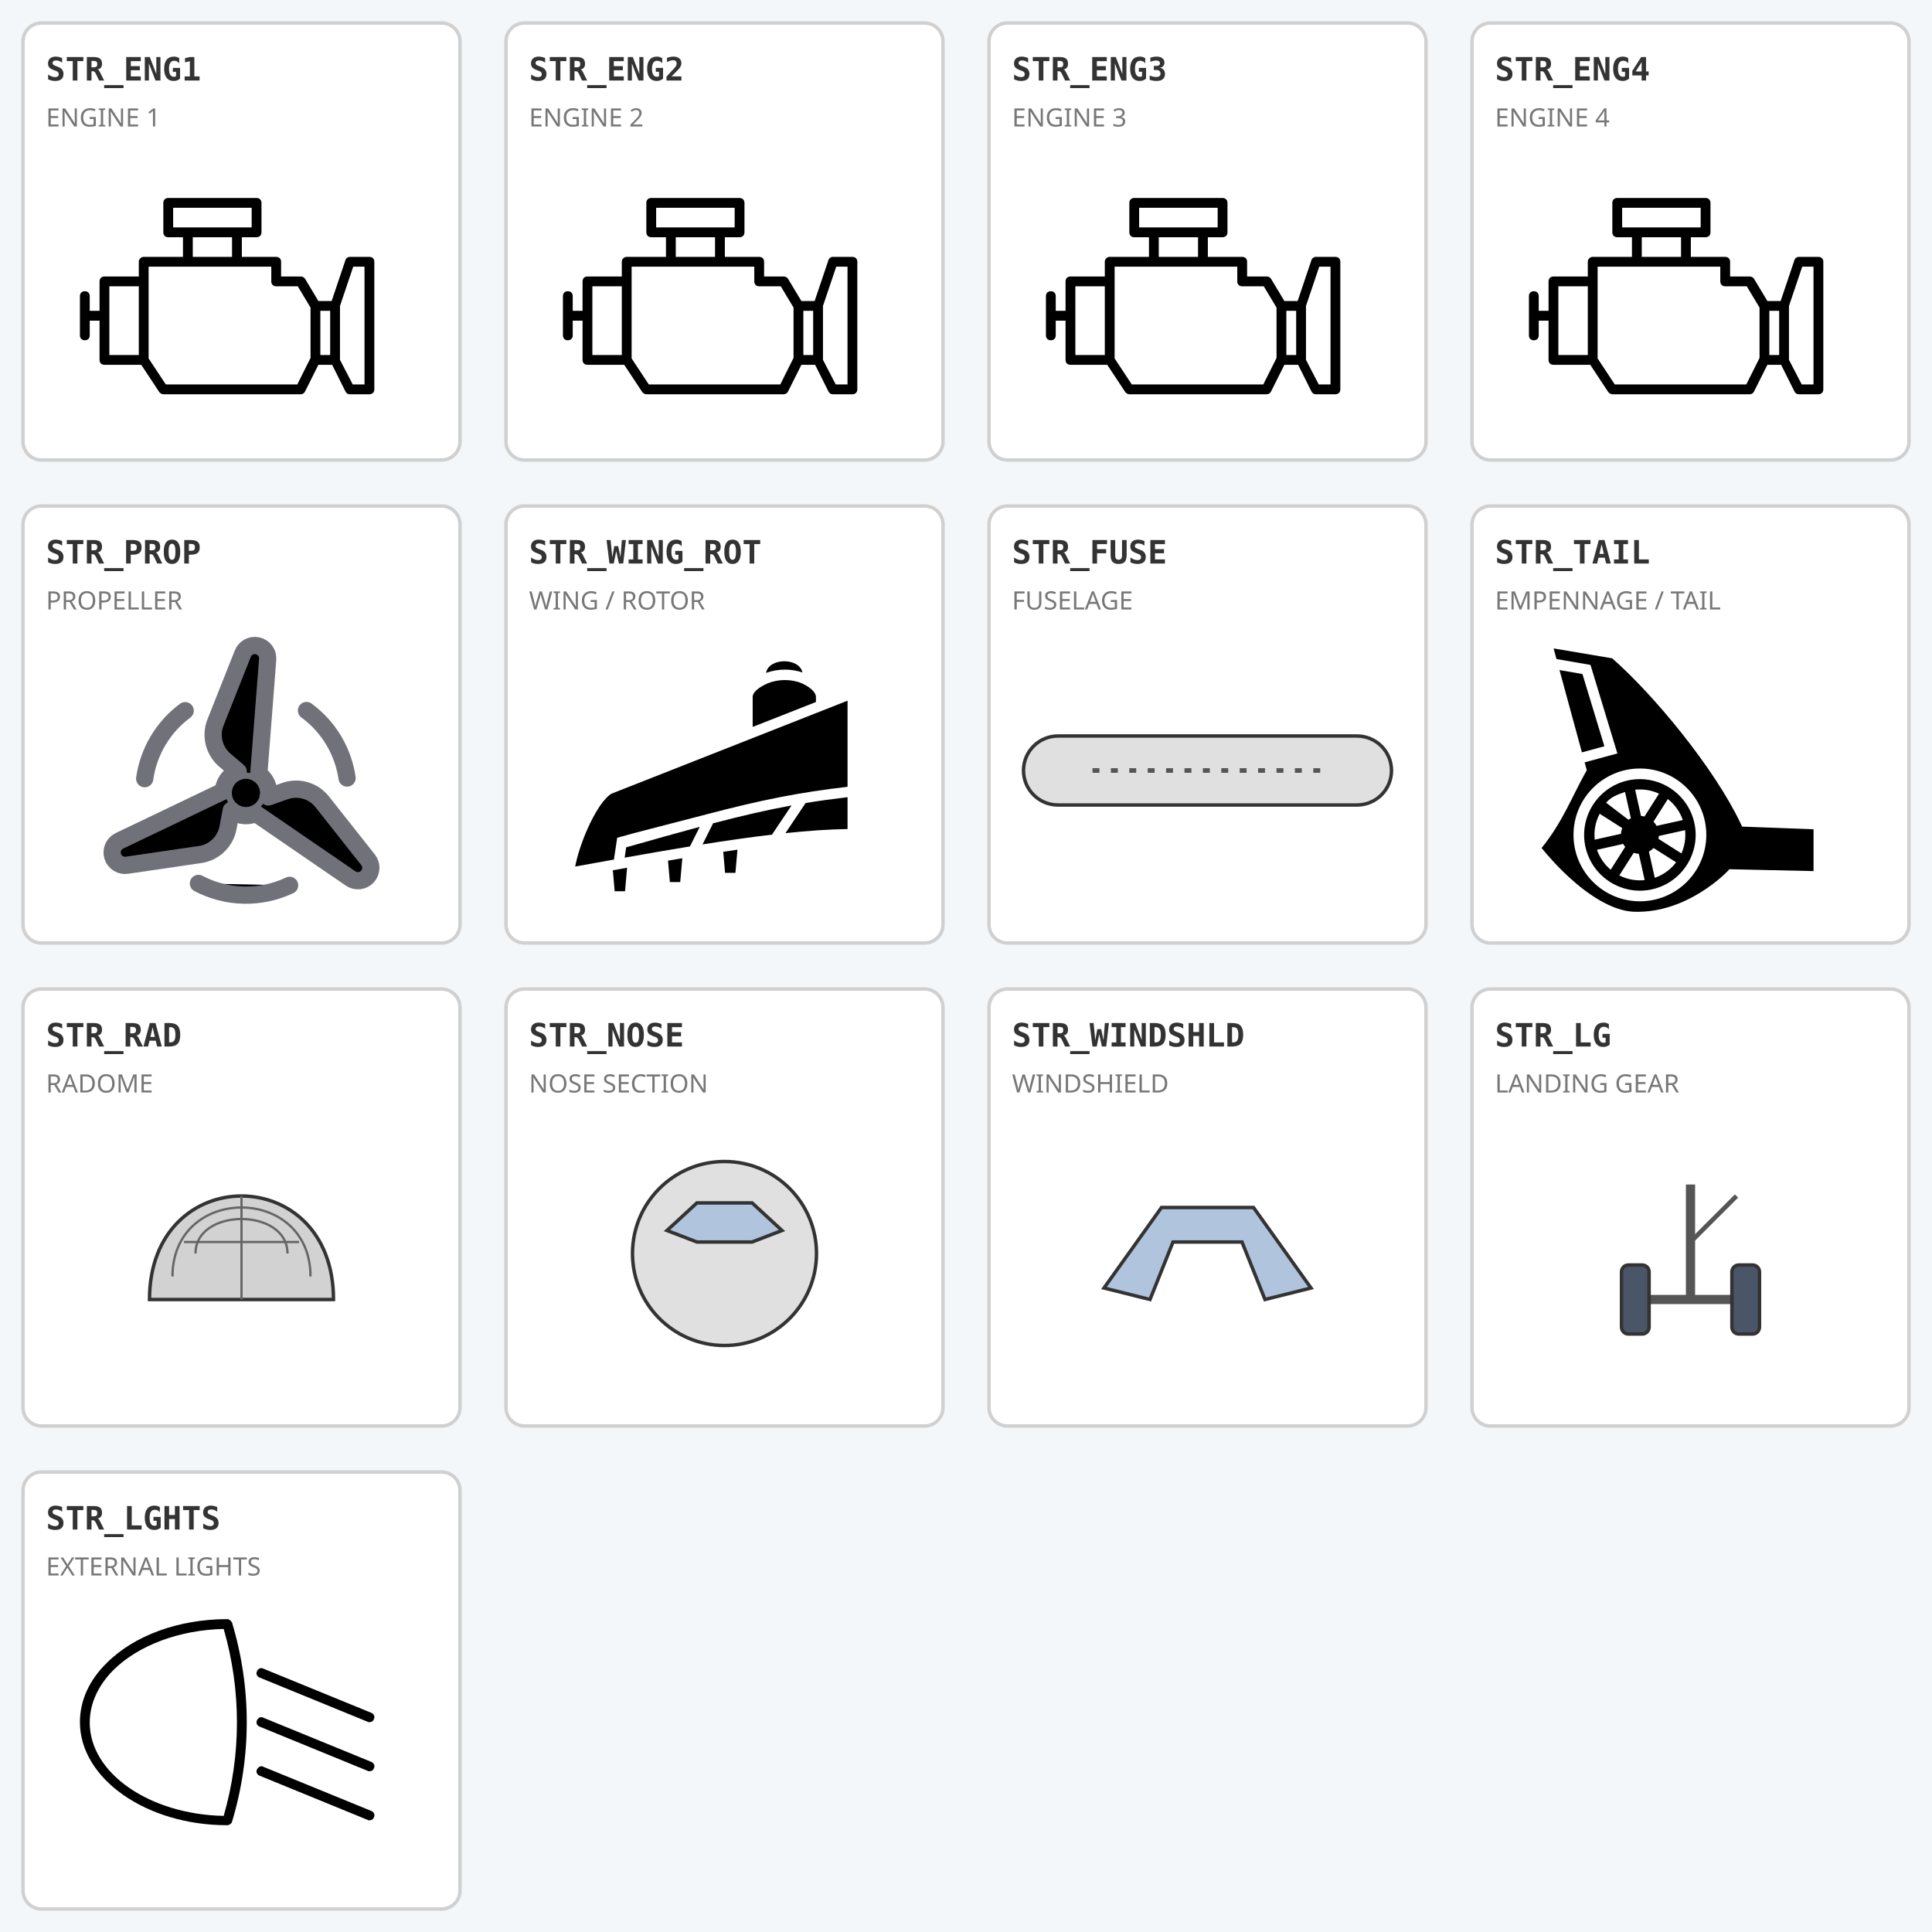
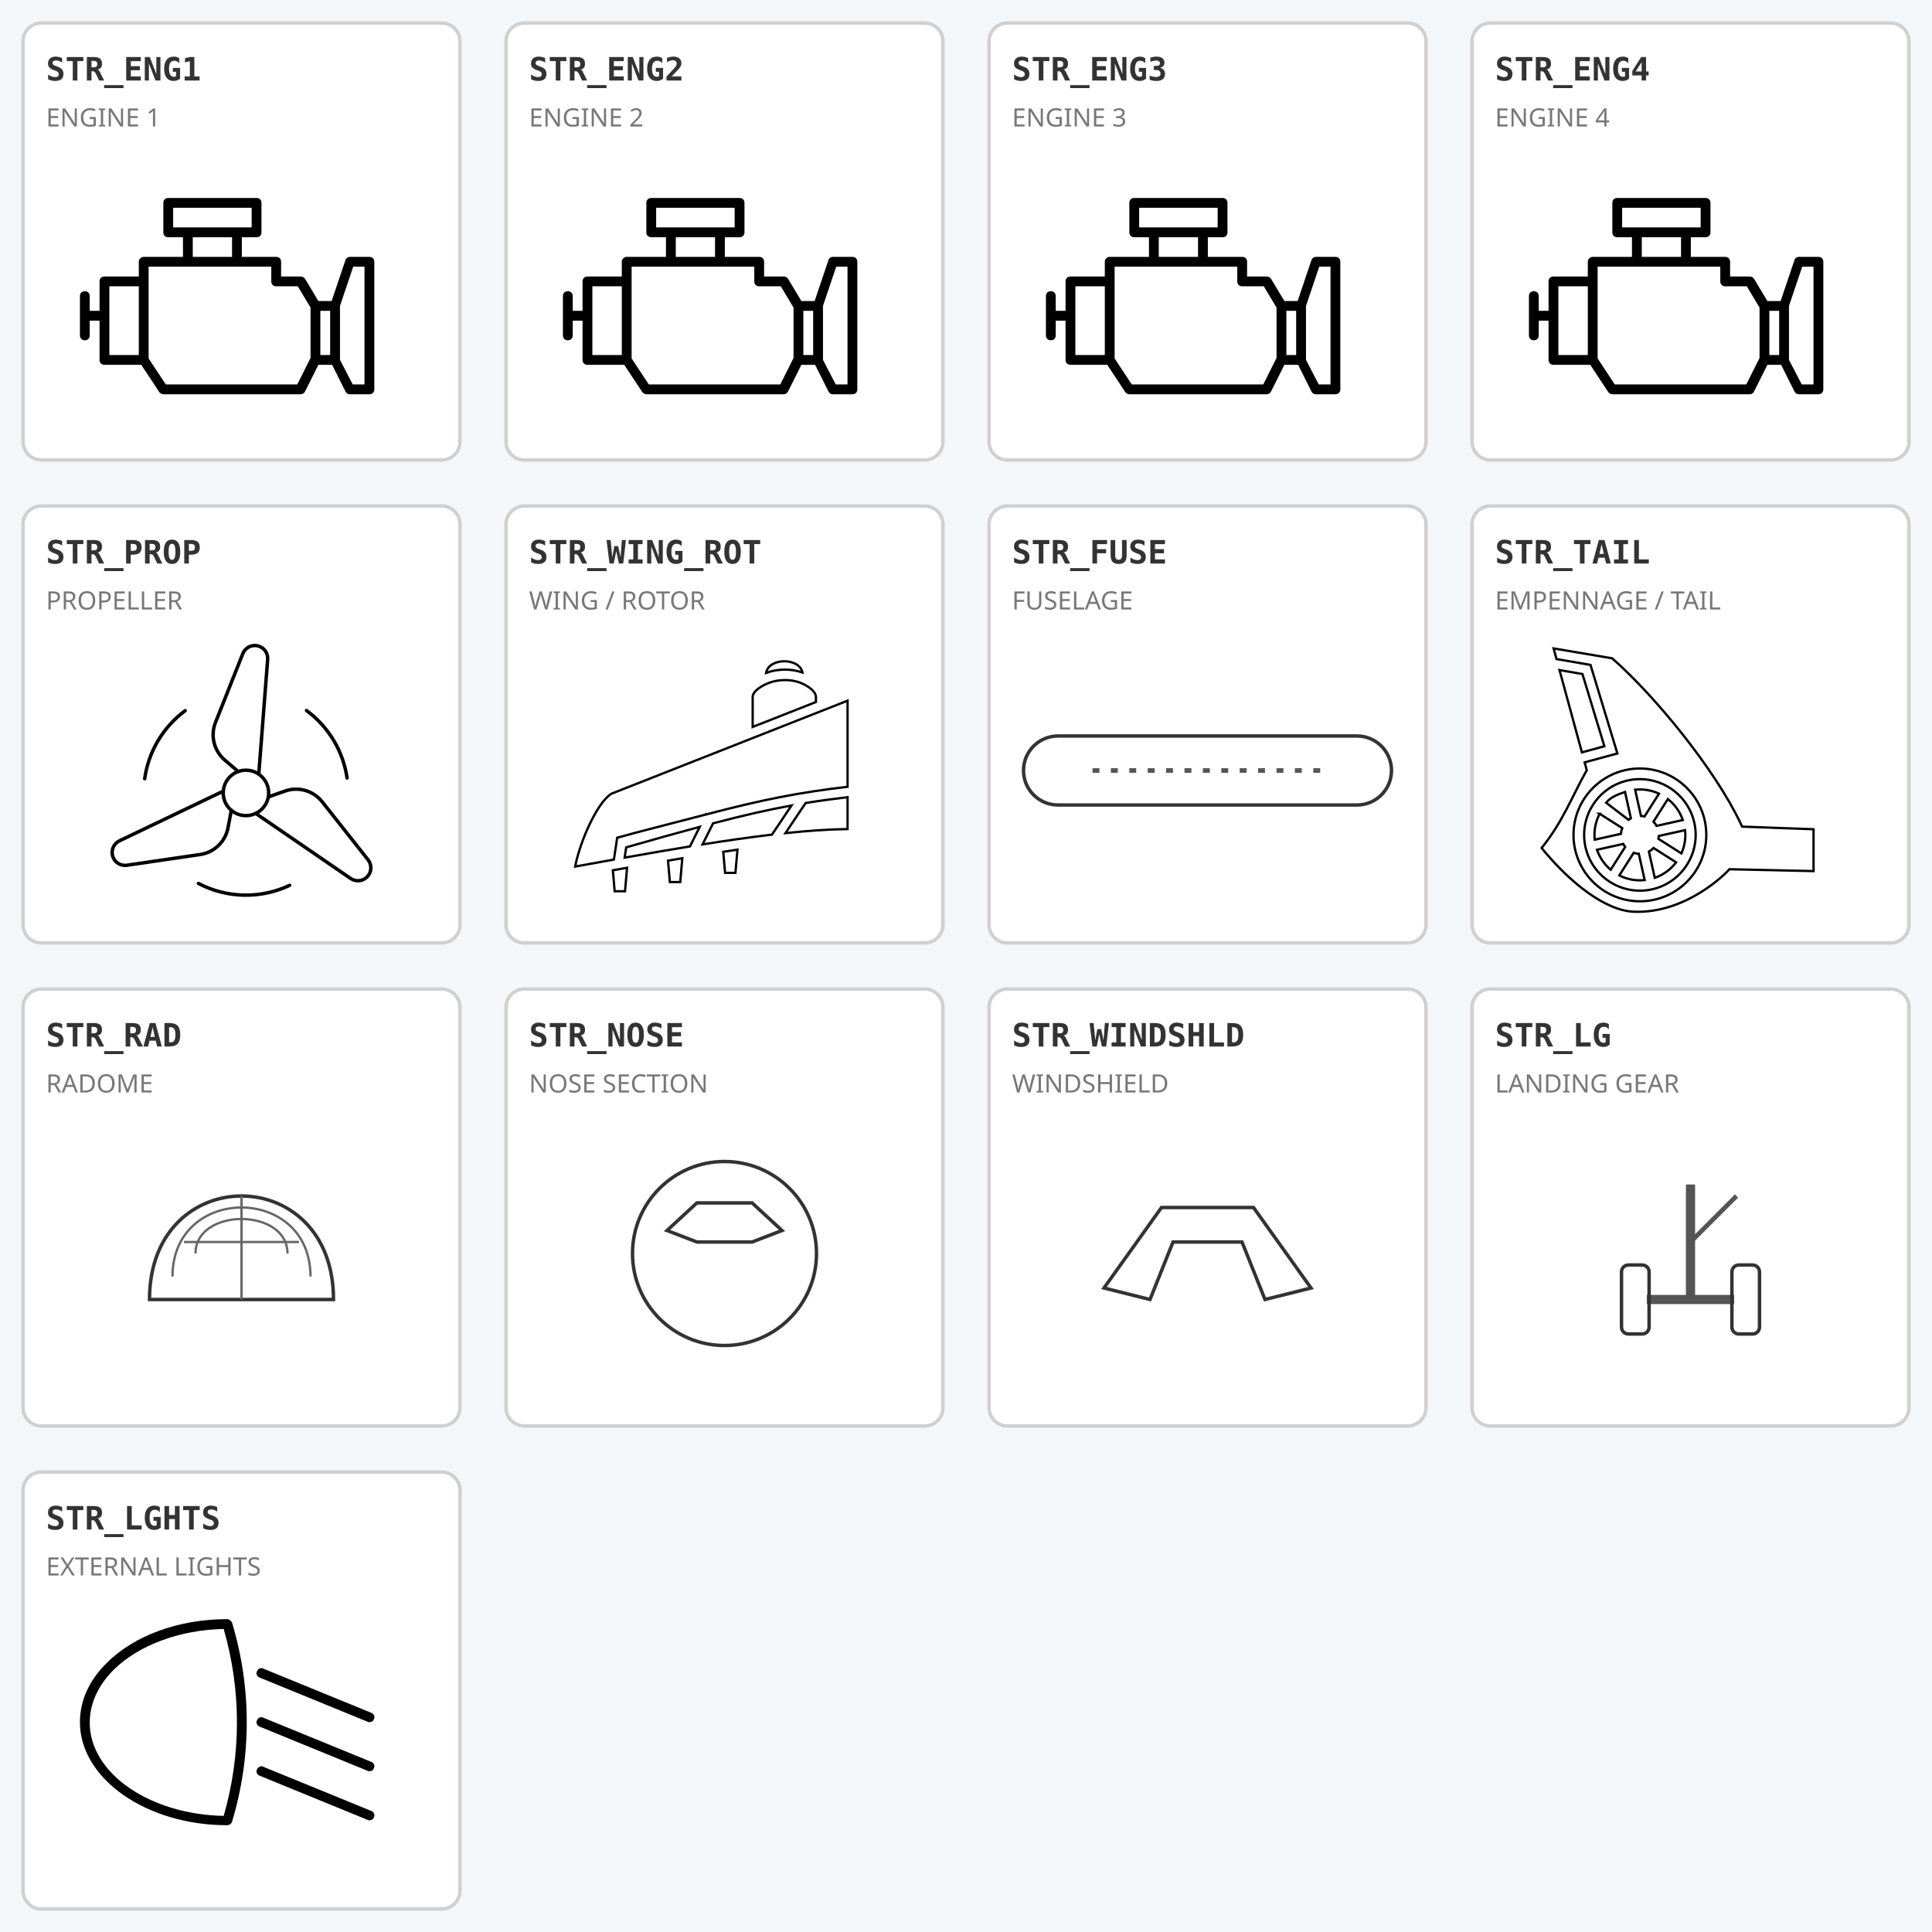
<svg xmlns="http://www.w3.org/2000/svg" id="aircraft-damage-grid" viewBox="0 0 840 840">
  <defs>
    <g id="engine_sym" transform="translate(-70,-60), scale(0.25)">
      <path d="M502.467,186.733h-34.133c-3.413,0-6.827,2.56-7.68,5.973l-23.893,70.827h-23.04l-23.04-38.4         c-1.707-2.56-4.267-4.267-7.68-4.267h-34.133v-25.6c0-5.12-3.413-8.533-8.533-8.533H280.6V152.6h25.6         c5.12,0,8.533-3.413,8.533-8.533v-51.2c0-5.12-3.413-8.533-8.533-8.533H152.6c-5.12,0-8.533,3.413-8.533,8.533v51.2         c0,5.12,3.413,8.533,8.533,8.533h25.6v34.133h-68.267c-2.56,0-4.267,0.853-5.973,2.56s-2.56,3.413-2.56,5.973v25.6H41.667         c-5.12,0-8.533,3.413-8.533,8.533v51.2H16.067V255c0-5.12-3.413-8.533-8.533-8.533S-1,249.88-1,255v68.267         c0,5.12,3.413,8.533,8.533,8.533s8.533-3.413,8.533-8.533v-25.6h17.067v68.267c0,5.12,3.413,8.533,8.533,8.533h64l31.573,47.787         c1.707,1.707,4.267,3.413,6.827,3.413H383c3.413,0,5.973-1.707,7.68-5.12l23.04-46.08h23.893l23.04,46.08         c1.707,3.413,4.267,5.12,7.68,5.12h34.133c5.12,0,8.533-3.413,8.533-8.533V195.267C511,190.147,507.587,186.733,502.467,186.733z           M161.133,101.4h136.533v34.133h-25.6h-85.333h-25.6V101.4z M195.267,152.6h68.267v34.133h-68.267V152.6z M50.2,357.4V237.933         h51.2V357.4H50.2z M377.027,408.6H148.333l-29.867-45.204V229.4v-25.6h68.267h85.333H331.8v25.6c0,5.12,3.413,8.533,8.533,8.533         h37.547l22.187,36.978v87.609L377.027,408.6z M417.133,357.4v-76.8H434.2v76.8H417.133z M493.933,408.6h-20.48l-22.187-42.789         v-93.714l23.04-68.297h19.627V408.6z" />
    </g>
    <g id="prop_sym" transform="translate(-60,-60), scale(5)">
-       <path d="M12.386 15.924C13.477 15.924 14.362 15.04 14.362 13.948C14.362 12.857 13.477 11.973 12.386 11.973C11.294 11.973 10.41 12.857 10.41 13.948C10.41 15.04 11.294 15.924 12.386 15.924Z" stroke="#71717A" stroke-width="1.5" stroke-linecap="round" stroke-linejoin="round" />
-       <path d="M17.652 6.786C18.607 7.487 19.412 8.373 20.02 9.39C20.617 10.392 21.012 11.501 21.181 12.654" stroke="#71717A" stroke-width="1.5" stroke-linecap="round" stroke-linejoin="round" />
-       <path d="M3.582 12.71C3.747 11.537 4.145 10.408 4.752 9.391C5.356 8.38 6.154 7.499 7.101 6.799" stroke="#71717A" stroke-width="1.5" stroke-linecap="round" stroke-linejoin="round" />
-       <path d="M8.254 21.82C9.476 22.462 10.832 22.811 12.213 22.838C13.585 22.865 14.944 22.573 16.184 21.987" stroke="#71717A" stroke-width="1.5" stroke-linecap="round" stroke-linejoin="round" />
-       <path d="M11.714 12.091L10.544 11.091C10.087 10.698 9.763 10.172 9.618 9.587C9.474 9.001 9.515 8.385 9.737 7.825L12.101 1.872C12.193 1.616 12.375 1.403 12.613 1.271C12.85 1.139 13.128 1.098 13.393 1.156C13.659 1.213 13.895 1.365 14.057 1.583C14.219 1.801 14.296 2.071 14.275 2.342L13.501 12.319" stroke="#71717A" stroke-width="1.5" stroke-linecap="round" stroke-linejoin="round" />
-       <path d="M11.113 15.459L10.829 16.974C10.718 17.568 10.424 18.112 9.989 18.53C9.553 18.948 8.998 19.219 8.401 19.306L2.067 20.234C1.8 20.281 1.525 20.23 1.293 20.09C1.06 19.949 0.887 19.73 0.804 19.472C0.721 19.214 0.734 18.934 0.841 18.685C0.948 18.436 1.142 18.234 1.386 18.116L10.412 13.796" stroke="#71717A" stroke-width="1.5" stroke-linecap="round" stroke-linejoin="round" />
-       <path d="M14.331 14.299L15.785 13.787C16.354 13.587 16.971 13.569 17.55 13.737C18.13 13.904 18.642 14.248 19.017 14.721L22.987 19.743C23.161 19.951 23.253 20.215 23.248 20.486C23.242 20.757 23.139 21.016 22.957 21.217C22.775 21.418 22.527 21.546 22.258 21.578C21.989 21.61 21.717 21.544 21.493 21.391L13.239 15.734" stroke="#71717A" stroke-width="1.5" stroke-linecap="round" stroke-linejoin="round" />
+       <path fill="none" stroke="black" stroke-width="0.3" d="M12.386 15.924C13.477 15.924 14.362 15.04 14.362 13.948C14.362 12.857 13.477 11.973 12.386 11.973C11.294 11.973 10.41 12.857 10.41 13.948C10.41 15.04 11.294 15.924 12.386 15.924Z" stroke-linecap="round" stroke-linejoin="round" />
+       <path fill="none" stroke="black" stroke-width="0.3" d="M17.652 6.786C18.607 7.487 19.412 8.373 20.02 9.39C20.617 10.392 21.012 11.501 21.181 12.654" stroke-linecap="round" stroke-linejoin="round" />
+       <path fill="none" stroke="black" stroke-width="0.3" d="M3.582 12.71C3.747 11.537 4.145 10.408 4.752 9.391C5.356 8.38 6.154 7.499 7.101 6.799" stroke-linecap="round" stroke-linejoin="round" />
+       <path fill="none" stroke="black" stroke-width="0.3" d="M8.254 21.82C9.476 22.462 10.832 22.811 12.213 22.838C13.585 22.865 14.944 22.573 16.184 21.987" stroke-linecap="round" stroke-linejoin="round" />
+       <path fill="none" stroke="black" stroke-width="0.3" d="M11.714 12.091L10.544 11.091C10.087 10.698 9.763 10.172 9.618 9.587C9.474 9.001 9.515 8.385 9.737 7.825L12.101 1.872C12.193 1.616 12.375 1.403 12.613 1.271C12.85 1.139 13.128 1.098 13.393 1.156C13.659 1.213 13.895 1.365 14.057 1.583C14.219 1.801 14.296 2.071 14.275 2.342L13.501 12.319" stroke-linecap="round" stroke-linejoin="round" />
+       <path fill="none" stroke="black" stroke-width="0.3" d="M11.113 15.459L10.829 16.974C10.718 17.568 10.424 18.112 9.989 18.53C9.553 18.948 8.998 19.219 8.401 19.306L2.067 20.234C1.8 20.281 1.525 20.23 1.293 20.09C1.06 19.949 0.887 19.73 0.804 19.472C0.721 19.214 0.734 18.934 0.841 18.685C0.948 18.436 1.142 18.234 1.386 18.116L10.412 13.796" stroke-linecap="round" stroke-linejoin="round" />
+       <path fill="none" stroke="black" stroke-width="0.3" d="M14.331 14.299L15.785 13.787C16.354 13.587 16.971 13.569 17.55 13.737C18.13 13.904 18.642 14.248 19.017 14.721L22.987 19.743C23.161 19.951 23.253 20.215 23.248 20.486C23.242 20.757 23.139 21.016 22.957 21.217C22.775 21.418 22.527 21.546 22.258 21.578C21.989 21.61 21.717 21.544 21.493 21.391L13.239 15.734" stroke-linecap="round" stroke-linejoin="round" />
    </g>
    <g id="wing_sym" transform="translate(-70,-60), scale(0.25)">
-       <path fill="#000000" d="M384 50c-14.688 0-29.365 6.747-31.676 20.23 10.285-3.726 21.404-5.66 32.533-5.693 10.456-.03 20.915 1.62 30.696 5.01C412.873 56.517 398.44 50 384 50zm.89 32.697c-10.248.03-20.532 1.925-29.447 5.617-6.347 2.63-13.647 6.577-18.795 11.012C331.5 103.762 329 108.05 329 112v52.236l110-43.334V112c0-3.913-2.39-8.276-7.207-12.72-4.818-4.44-11.67-8.425-17.688-11.012-8.762-3.768-18.97-5.6-29.216-5.57zM494 118.582L83.895 280.14c-5.35 2.733-13.294 10.738-20.874 21.96-7.634 11.304-15.202 25.66-21.79 40.543-10.3 23.274-18.013 48.48-20.917 64.373 22.138-3.977 44.664-8.047 67.347-12.112l5.723-37.95c30.852-8.914 111.01-29.017 154.287-40.42l.28-.56.634.317C345.567 290.76 409.75 278.177 494 268.315V118.582zm0 167.834c-25.687 3.027-49.473 6.31-72.91 10.152l-35.108 52.364c38.81-4.09 75.245-6.675 108.018-7.112v-55.404zm-97.424 14.397c-41.764 7.628-84.273 17.402-136.435 31.033l-18.333 36.67c41.485-6.58 82.124-12.432 120.756-16.973l34.013-50.73zM236.94 337.99c-36.766 9.856-78.698 21.625-127.913 35.66l-2.672 17.922c37.804-6.734 75.923-13.384 113.56-19.53l17.026-34.052zm65.583 39.733a3495.754 3495.754 0 0 0-24.73 3.623L281 418h18l3.523-40.277zm-95.9 14.882a6526.23 6526.23 0 0 0-24.88 4.184L185 434h18l3.623-41.395zm-96.05 16.54c-8.267 1.467-16.535 2.932-24.762 4.402L89 450h18l3.574-40.854z" />
+       <path stroke="#000" stroke-width="4" fill="none" d="M384 50c-14.688 0-29.365 6.747-31.676 20.23 10.285-3.726 21.404-5.66 32.533-5.693 10.456-.03 20.915 1.62 30.696 5.01C412.873 56.517 398.44 50 384 50zm.89 32.697c-10.248.03-20.532 1.925-29.447 5.617-6.347 2.63-13.647 6.577-18.795 11.012C331.5 103.762 329 108.05 329 112v52.236l110-43.334V112c0-3.913-2.39-8.276-7.207-12.72-4.818-4.44-11.67-8.425-17.688-11.012-8.762-3.768-18.97-5.6-29.216-5.57zM494 118.582L83.895 280.14c-5.35 2.733-13.294 10.738-20.874 21.96-7.634 11.304-15.202 25.66-21.79 40.543-10.3 23.274-18.013 48.48-20.917 64.373 22.138-3.977 44.664-8.047 67.347-12.112l5.723-37.95c30.852-8.914 111.01-29.017 154.287-40.42l.28-.56.634.317C345.567 290.76 409.75 278.177 494 268.315V118.582zm0 167.834c-25.687 3.027-49.473 6.31-72.91 10.152l-35.108 52.364c38.81-4.09 75.245-6.675 108.018-7.112v-55.404zm-97.424 14.397c-41.764 7.628-84.273 17.402-136.435 31.033l-18.333 36.67c41.485-6.58 82.124-12.432 120.756-16.973l34.013-50.73zM236.94 337.99c-36.766 9.856-78.698 21.625-127.913 35.66l-2.672 17.922c37.804-6.734 75.923-13.384 113.56-19.53l17.026-34.052zm65.583 39.733a3495.754 3495.754 0 0 0-24.73 3.623L281 418h18l3.523-40.277zm-95.9 14.882a6526.23 6526.23 0 0 0-24.88 4.184L185 434h18l3.623-41.395zm-96.05 16.54c-8.267 1.467-16.535 2.932-24.762 4.402L89 450h18l3.574-40.854z" />
    </g>
    <g id="fuse_sym">
-       <rect x="-80" y="-15" width="160" height="30" rx="15" fill="#e0e0e0" stroke="#333" stroke-width="1.5" />
+       <rect x="-80" y="-15" width="160" height="30" rx="15" fill="none" stroke="#333" stroke-width="1.5" />
      <line x1="-50" y1="0" x2="50" y2="0" stroke-dasharray="3,5" stroke-width="2" stroke="#555" />
    </g>
    <g id="tail_sym" transform="translate(-70,-60), scale(0.25)">
-       <path fill="#000000" d="M41.918 27.688l5.035 18.48 59.123 10.2 46.766 153.976-56.938 15.496 2.748 10.09.967 3.55-1.794 3.208c-24.027 42.99-40.35 87.134-76.77 132.066 7.738 9.582 25.567 30.68 49.098 52.12 31.787 28.96 73.7 57.357 111.283 58.76 93.952 3.503 163.51-70.954 163.51-70.954l2.754-2.98 146.3 3.247v-72.783l-124.207-4.56-2.338-4.946c-45.31-95.853-150.475-223.65-223.66-287.746zm10.256 37.646l38.998 143.14 39.06-10.632L92.078 72.22zM192 236.524c63.776 0 115.477 51.7 115.477 115.476 0 63.776-51.7 115.477-115.477 115.477-63.776 0-115.477-51.7-115.477-115.477 0-63.776 51.7-115.477 115.477-115.477zm.785 18.47a96.87 96.87 0 0 0-21.89 2.33c-52.185 11.633-85.204 63.597-73.57 115.78 11.632 52.186 63.596 85.205 115.78 73.572 52.185-11.633 85.204-63.597 73.57-115.78-9.996-44.847-49.78-75.54-93.89-75.902zm-.904 17.985a78.604 78.604 0 0 1 33.35 7.305l-25.248 39.735a32.75 32.75 0 0 0-6.1-.946l-10.175-45.642a78.932 78.932 0 0 1 8.174-.453zm-25.743 4.368l10.175 45.642a32.725 32.725 0 0 0-4.21 2.73L133.244 296c8.866-10.27 19.363-13.997 32.893-18.654zm74.467 12.304a78.612 78.612 0 0 1 26.048 36.485l-45.642 10.176a32.877 32.877 0 0 0-5.408-7.31zm-118.57 25.578l39.22 24.922a32.924 32.924 0 0 0-2.18 9.967l-45.642 10.173c-1.72-15.995 1.516-31.58 8.603-45.063zm148.534 28.477a78.584 78.584 0 0 1-6.384 40.523l-39.94-25.378c.352-1.627.58-3.288.682-4.97zm-107.578 23.98a32.767 32.767 0 0 0 3.45 5.122l-25.25 39.733a78.573 78.573 0 0 1-23.842-34.68zm52.795 7.116l39.22 24.92c-9.197 12.142-21.93 21.693-37.142 26.93l-10.175-45.643a32.928 32.928 0 0 0 8.097-6.207zm-34.58 8.332a32.878 32.878 0 0 0 8.914 1.79l10.173 45.643a78.613 78.613 0 0 1-44.094-8.082z" />
+       <path stroke="#000" stroke-width="4" fill="none" d="M41.918 27.688l5.035 18.48 59.123 10.2 46.766 153.976-56.938 15.496 2.748 10.09.967 3.55-1.794 3.208c-24.027 42.99-40.35 87.134-76.77 132.066 7.738 9.582 25.567 30.68 49.098 52.12 31.787 28.96 73.7 57.357 111.283 58.76 93.952 3.503 163.51-70.954 163.51-70.954l2.754-2.98 146.3 3.247v-72.783l-124.207-4.56-2.338-4.946c-45.31-95.853-150.475-223.65-223.66-287.746zm10.256 37.646l38.998 143.14 39.06-10.632L92.078 72.22zM192 236.524c63.776 0 115.477 51.7 115.477 115.476 0 63.776-51.7 115.477-115.477 115.477-63.776 0-115.477-51.7-115.477-115.477 0-63.776 51.7-115.477 115.477-115.477zm.785 18.47a96.87 96.87 0 0 0-21.89 2.33c-52.185 11.633-85.204 63.597-73.57 115.78 11.632 52.186 63.596 85.205 115.78 73.572 52.185-11.633 85.204-63.597 73.57-115.78-9.996-44.847-49.78-75.54-93.89-75.902zm-.904 17.985a78.604 78.604 0 0 1 33.35 7.305l-25.248 39.735a32.75 32.75 0 0 0-6.1-.946l-10.175-45.642a78.932 78.932 0 0 1 8.174-.453zm-25.743 4.368l10.175 45.642a32.725 32.725 0 0 0-4.21 2.73L133.244 296c8.866-10.27 19.363-13.997 32.893-18.654zm74.467 12.304a78.612 78.612 0 0 1 26.048 36.485l-45.642 10.176a32.877 32.877 0 0 0-5.408-7.31zm-118.57 25.578l39.22 24.922a32.924 32.924 0 0 0-2.18 9.967l-45.642 10.173c-1.72-15.995 1.516-31.58 8.603-45.063zm148.534 28.477a78.584 78.584 0 0 1-6.384 40.523l-39.94-25.378c.352-1.627.58-3.288.682-4.97zm-107.578 23.98a32.767 32.767 0 0 0 3.45 5.122l-25.25 39.733a78.573 78.573 0 0 1-23.842-34.68zm52.795 7.116l39.22 24.92c-9.197 12.142-21.93 21.693-37.142 26.93l-10.175-45.643a32.928 32.928 0 0 0 8.097-6.207zm-34.58 8.332a32.878 32.878 0 0 0 8.914 1.79l10.173 45.643a78.613 78.613 0 0 1-44.094-8.082z" />
    </g>
    <g id="rad_sym">
-       <path d="M -40,30 C -40,-30 40,-30 40,30 Z" fill="#d2d2d2" stroke="#333" stroke-width="1.5" />
+       <path d="M -40,30 C -40,-30 40,-30 40,30 Z" fill="none" stroke="#333" stroke-width="1.5" />
      <path d="M -20,10 C -20,-10 20,-10 20,10" fill="none" stroke="#666" stroke-width="1" />
      <path d="M -30,20 C -30,-20 30,-20 30,20" fill="none" stroke="#666" stroke-width="1" />
      <line x1="0" y1="30" x2="0" y2="-15" stroke="#666" stroke-width="1" />
      <line x1="-25" y1="5" x2="25" y2="5" stroke="#666" stroke-width="1" />
    </g>
    <g id="nose_sym">
-       <circle cx="0" cy="0" r="40" fill="#e0e0e0" stroke="#333" stroke-width="1.5" />
-       <path d="M -25,-10 L -12,-22 L 12,-22 L 25,-10 L 12,-5 L -12,-5 Z" fill="#b0c4de" stroke="#333" stroke-width="1.5" />
+       <circle cx="0" cy="0" r="40" fill="none" stroke="#333" stroke-width="1.5" />
+       <path d="M -25,-10 L -12,-22 L 12,-22 L 25,-10 L 12,-5 L -12,-5 Z" fill="none" stroke="#333" stroke-width="1.5" />
    </g>
    <g id="windshld_sym">
-       <path d="M -45,15 L -20,-20 L 20,-20 L 45,15 L 25,20 L 15,-5 L -15,-5 L -25,20 Z" fill="#b0c4de" stroke="#333" stroke-width="1.5" />
+       <path d="M -45,15 L -20,-20 L 20,-20 L 45,15 L 25,20 L 15,-5 L -15,-5 L -25,20 Z" fill="none" stroke="#333" stroke-width="1.5" />
    </g>
    <g id="lg_sym">
      <line x1="0" y1="-30" x2="0" y2="20" stroke-width="4" stroke="#555" />
-       <line x1="-25" y1="20" x2="25" y2="20" stroke-width="4" stroke="#555" />
-       <rect x="-30" y="5" width="12" height="30" rx="3" fill="#4a5568" stroke="#333" stroke-width="1.5" />
-       <rect x="18" y="5" width="12" height="30" rx="3" fill="#4a5568" stroke="#333" stroke-width="1.5" />
+       <line x1="-19" y1="20" x2="19" y2="20" stroke-width="4" stroke="#555" />
+       <rect x="-30" y="5" width="12" height="30" rx="3" fill="none" stroke="#333" stroke-width="1.5" />
+       <rect x="18" y="5" width="12" height="30" rx="3" fill="none" stroke="#333" stroke-width="1.5" />
      <line x1="0" y1="-5" x2="20" y2="-25" stroke-width="2" stroke="#555" />
    </g>
    <g id="lghts_sym" transform="translate(-70,-60), scale(0.25)">
      <path d="M255,75.884c-83.627,0-161.28,28.16-209.067,75.947C15.213,181.697-1,217.537-1,255.084c0,98.133,115.2,179.2,256,179.2     c3.413,0,7.68-2.56,8.533-5.973c34.133-113.493,34.133-232.96,0-346.453C261.827,78.444,258.413,75.884,255,75.884z      M249.027,418.071c-128.853-2.56-232.96-74.24-232.96-162.133c0-33.28,14.507-64.853,41.813-92.16     c43.52-42.667,114.347-69.12,191.147-70.827C279.747,199.617,279.747,311.404,249.027,418.071z" />
      <path d="M505.88,324.204l-187.733-76.8c-4.267-2.56-9.387,0-11.093,4.267c-2.56,4.267,0,9.387,4.267,11.093l187.733,76.8     c0.853,0.853,2.56,0.853,3.413,0.853c3.413,0,6.827-1.707,7.68-5.12C512.707,331.031,510.147,325.911,505.88,324.204z" />
      <path d="M311.32,177.431l187.733,76.8c0.853,0.853,2.56,0.853,3.413,0.853c3.413,0,6.827-1.707,7.68-5.12     c2.56-4.267,0-9.387-4.267-11.093l-187.733-76.8c-4.267-2.56-9.387,0-11.093,4.267     C304.493,170.604,307.053,175.724,311.32,177.431z" />
      <path d="M505.88,409.537l-187.733-76.8c-4.267-2.56-8.533,0-11.093,4.267s0,9.387,4.267,11.093l187.733,76.8     c0.853,0.853,2.56,0.853,3.413,0.853c3.413,0,6.827-1.707,7.68-5.12C512.707,416.364,510.147,411.244,505.88,409.537z" />
    </g>
  </defs>
  <rect width="100%" height="100%" fill="#f4f7fa" />
  <g id="STR_ENG1" transform="translate(0, 0)">
    <rect x="10" y="10" width="190" height="190" rx="8" fill="#ffffff" stroke="#d0d0d0" stroke-width="1.5" />
    <text x="20" y="35" font-family="monospace" font-size="14" font-weight="bold" fill="#333" stroke="none">STR_ENG1</text>
    <text x="20" y="55" font-family="sans-serif" font-size="11" fill="#777" stroke="none">ENGINE 1</text>
    <use href="#engine_sym" x="105" y="125" />
  </g>
  <g id="STR_ENG2" transform="translate(210, 0)">
    <rect x="10" y="10" width="190" height="190" rx="8" fill="#ffffff" stroke="#d0d0d0" stroke-width="1.5" />
    <text x="20" y="35" font-family="monospace" font-size="14" font-weight="bold" fill="#333" stroke="none">STR_ENG2</text>
    <text x="20" y="55" font-family="sans-serif" font-size="11" fill="#777" stroke="none">ENGINE 2</text>
    <use href="#engine_sym" x="105" y="125" />
  </g>
  <g id="STR_ENG3" transform="translate(420, 0)">
    <rect x="10" y="10" width="190" height="190" rx="8" fill="#ffffff" stroke="#d0d0d0" stroke-width="1.5" />
    <text x="20" y="35" font-family="monospace" font-size="14" font-weight="bold" fill="#333" stroke="none">STR_ENG3</text>
    <text x="20" y="55" font-family="sans-serif" font-size="11" fill="#777" stroke="none">ENGINE 3</text>
    <use href="#engine_sym" x="105" y="125" />
  </g>
  <g id="STR_ENG4" transform="translate(630, 0)">
    <rect x="10" y="10" width="190" height="190" rx="8" fill="#ffffff" stroke="#d0d0d0" stroke-width="1.5" />
    <text x="20" y="35" font-family="monospace" font-size="14" font-weight="bold" fill="#333" stroke="none">STR_ENG4</text>
    <text x="20" y="55" font-family="sans-serif" font-size="11" fill="#777" stroke="none">ENGINE 4</text>
    <use href="#engine_sym" x="105" y="125" />
  </g>
  <g id="STR_PROP" transform="translate(0, 210)">
    <rect x="10" y="10" width="190" height="190" rx="8" fill="#ffffff" stroke="#d0d0d0" stroke-width="1.5" />
    <text x="20" y="35" font-family="monospace" font-size="14" font-weight="bold" fill="#333" stroke="none">STR_PROP</text>
    <text x="20" y="55" font-family="sans-serif" font-size="11" fill="#777" stroke="none">PROPELLER</text>
    <use href="#prop_sym" x="105" y="125" />
  </g>
  <g id="STR_WING_ROT" transform="translate(210, 210)">
    <rect x="10" y="10" width="190" height="190" rx="8" fill="#ffffff" stroke="#d0d0d0" stroke-width="1.5" />
    <text x="20" y="35" font-family="monospace" font-size="14" font-weight="bold" fill="#333" stroke="none">STR_WING_ROT</text>
    <text x="20" y="55" font-family="sans-serif" font-size="11" fill="#777" stroke="none">WING / ROTOR</text>
    <use href="#wing_sym" x="105" y="125" />
  </g>
  <g id="STR_FUSE" transform="translate(420, 210)">
    <rect x="10" y="10" width="190" height="190" rx="8" fill="#ffffff" stroke="#d0d0d0" stroke-width="1.5" />
    <text x="20" y="35" font-family="monospace" font-size="14" font-weight="bold" fill="#333" stroke="none">STR_FUSE</text>
    <text x="20" y="55" font-family="sans-serif" font-size="11" fill="#777" stroke="none">FUSELAGE</text>
    <use href="#fuse_sym" x="105" y="125" />
  </g>
  <g id="STR_TAIL" transform="translate(630, 210)">
    <rect x="10" y="10" width="190" height="190" rx="8" fill="#ffffff" stroke="#d0d0d0" stroke-width="1.5" />
    <text x="20" y="35" font-family="monospace" font-size="14" font-weight="bold" fill="#333" stroke="none">STR_TAIL</text>
    <text x="20" y="55" font-family="sans-serif" font-size="11" fill="#777" stroke="none">EMPENNAGE / TAIL</text>
    <use href="#tail_sym" x="105" y="125" />
  </g>
  <g id="STR_RAD" transform="translate(0, 420)">
    <rect x="10" y="10" width="190" height="190" rx="8" fill="#ffffff" stroke="#d0d0d0" stroke-width="1.5" />
    <text x="20" y="35" font-family="monospace" font-size="14" font-weight="bold" fill="#333" stroke="none">STR_RAD</text>
    <text x="20" y="55" font-family="sans-serif" font-size="11" fill="#777" stroke="none">RADOME</text>
    <use href="#rad_sym" x="105" y="115" />
  </g>
  <g id="STR_NOSE" transform="translate(210, 420)">
    <rect x="10" y="10" width="190" height="190" rx="8" fill="#ffffff" stroke="#d0d0d0" stroke-width="1.5" />
    <text x="20" y="35" font-family="monospace" font-size="14" font-weight="bold" fill="#333" stroke="none">STR_NOSE</text>
    <text x="20" y="55" font-family="sans-serif" font-size="11" fill="#777" stroke="none">NOSE SECTION</text>
    <use href="#nose_sym" x="105" y="125" />
  </g>
  <g id="STR_WINDSHLD" transform="translate(420, 420)">
    <rect x="10" y="10" width="190" height="190" rx="8" fill="#ffffff" stroke="#d0d0d0" stroke-width="1.5" />
    <text x="20" y="35" font-family="monospace" font-size="14" font-weight="bold" fill="#333" stroke="none">STR_WINDSHLD</text>
    <text x="20" y="55" font-family="sans-serif" font-size="11" fill="#777" stroke="none">WINDSHIELD</text>
    <use href="#windshld_sym" x="105" y="125" />
  </g>
  <g id="STR_LG" transform="translate(630, 420)">
    <rect x="10" y="10" width="190" height="190" rx="8" fill="#ffffff" stroke="#d0d0d0" stroke-width="1.5" />
    <text x="20" y="35" font-family="monospace" font-size="14" font-weight="bold" fill="#333" stroke="none">STR_LG</text>
    <text x="20" y="55" font-family="sans-serif" font-size="11" fill="#777" stroke="none">LANDING GEAR</text>
    <use href="#lg_sym" x="105" y="125" />
  </g>
  <g id="STR_LGHTS" transform="translate(0, 630)">
    <rect x="10" y="10" width="190" height="190" rx="8" fill="#ffffff" stroke="#d0d0d0" stroke-width="1.5" />
    <text x="20" y="35" font-family="monospace" font-size="14" font-weight="bold" fill="#333" stroke="none">STR_LGHTS</text>
    <text x="20" y="55" font-family="sans-serif" font-size="11" fill="#777" stroke="none">EXTERNAL LIGHTS</text>
    <use href="#lghts_sym" x="105" y="115" />
  </g>
</svg>
